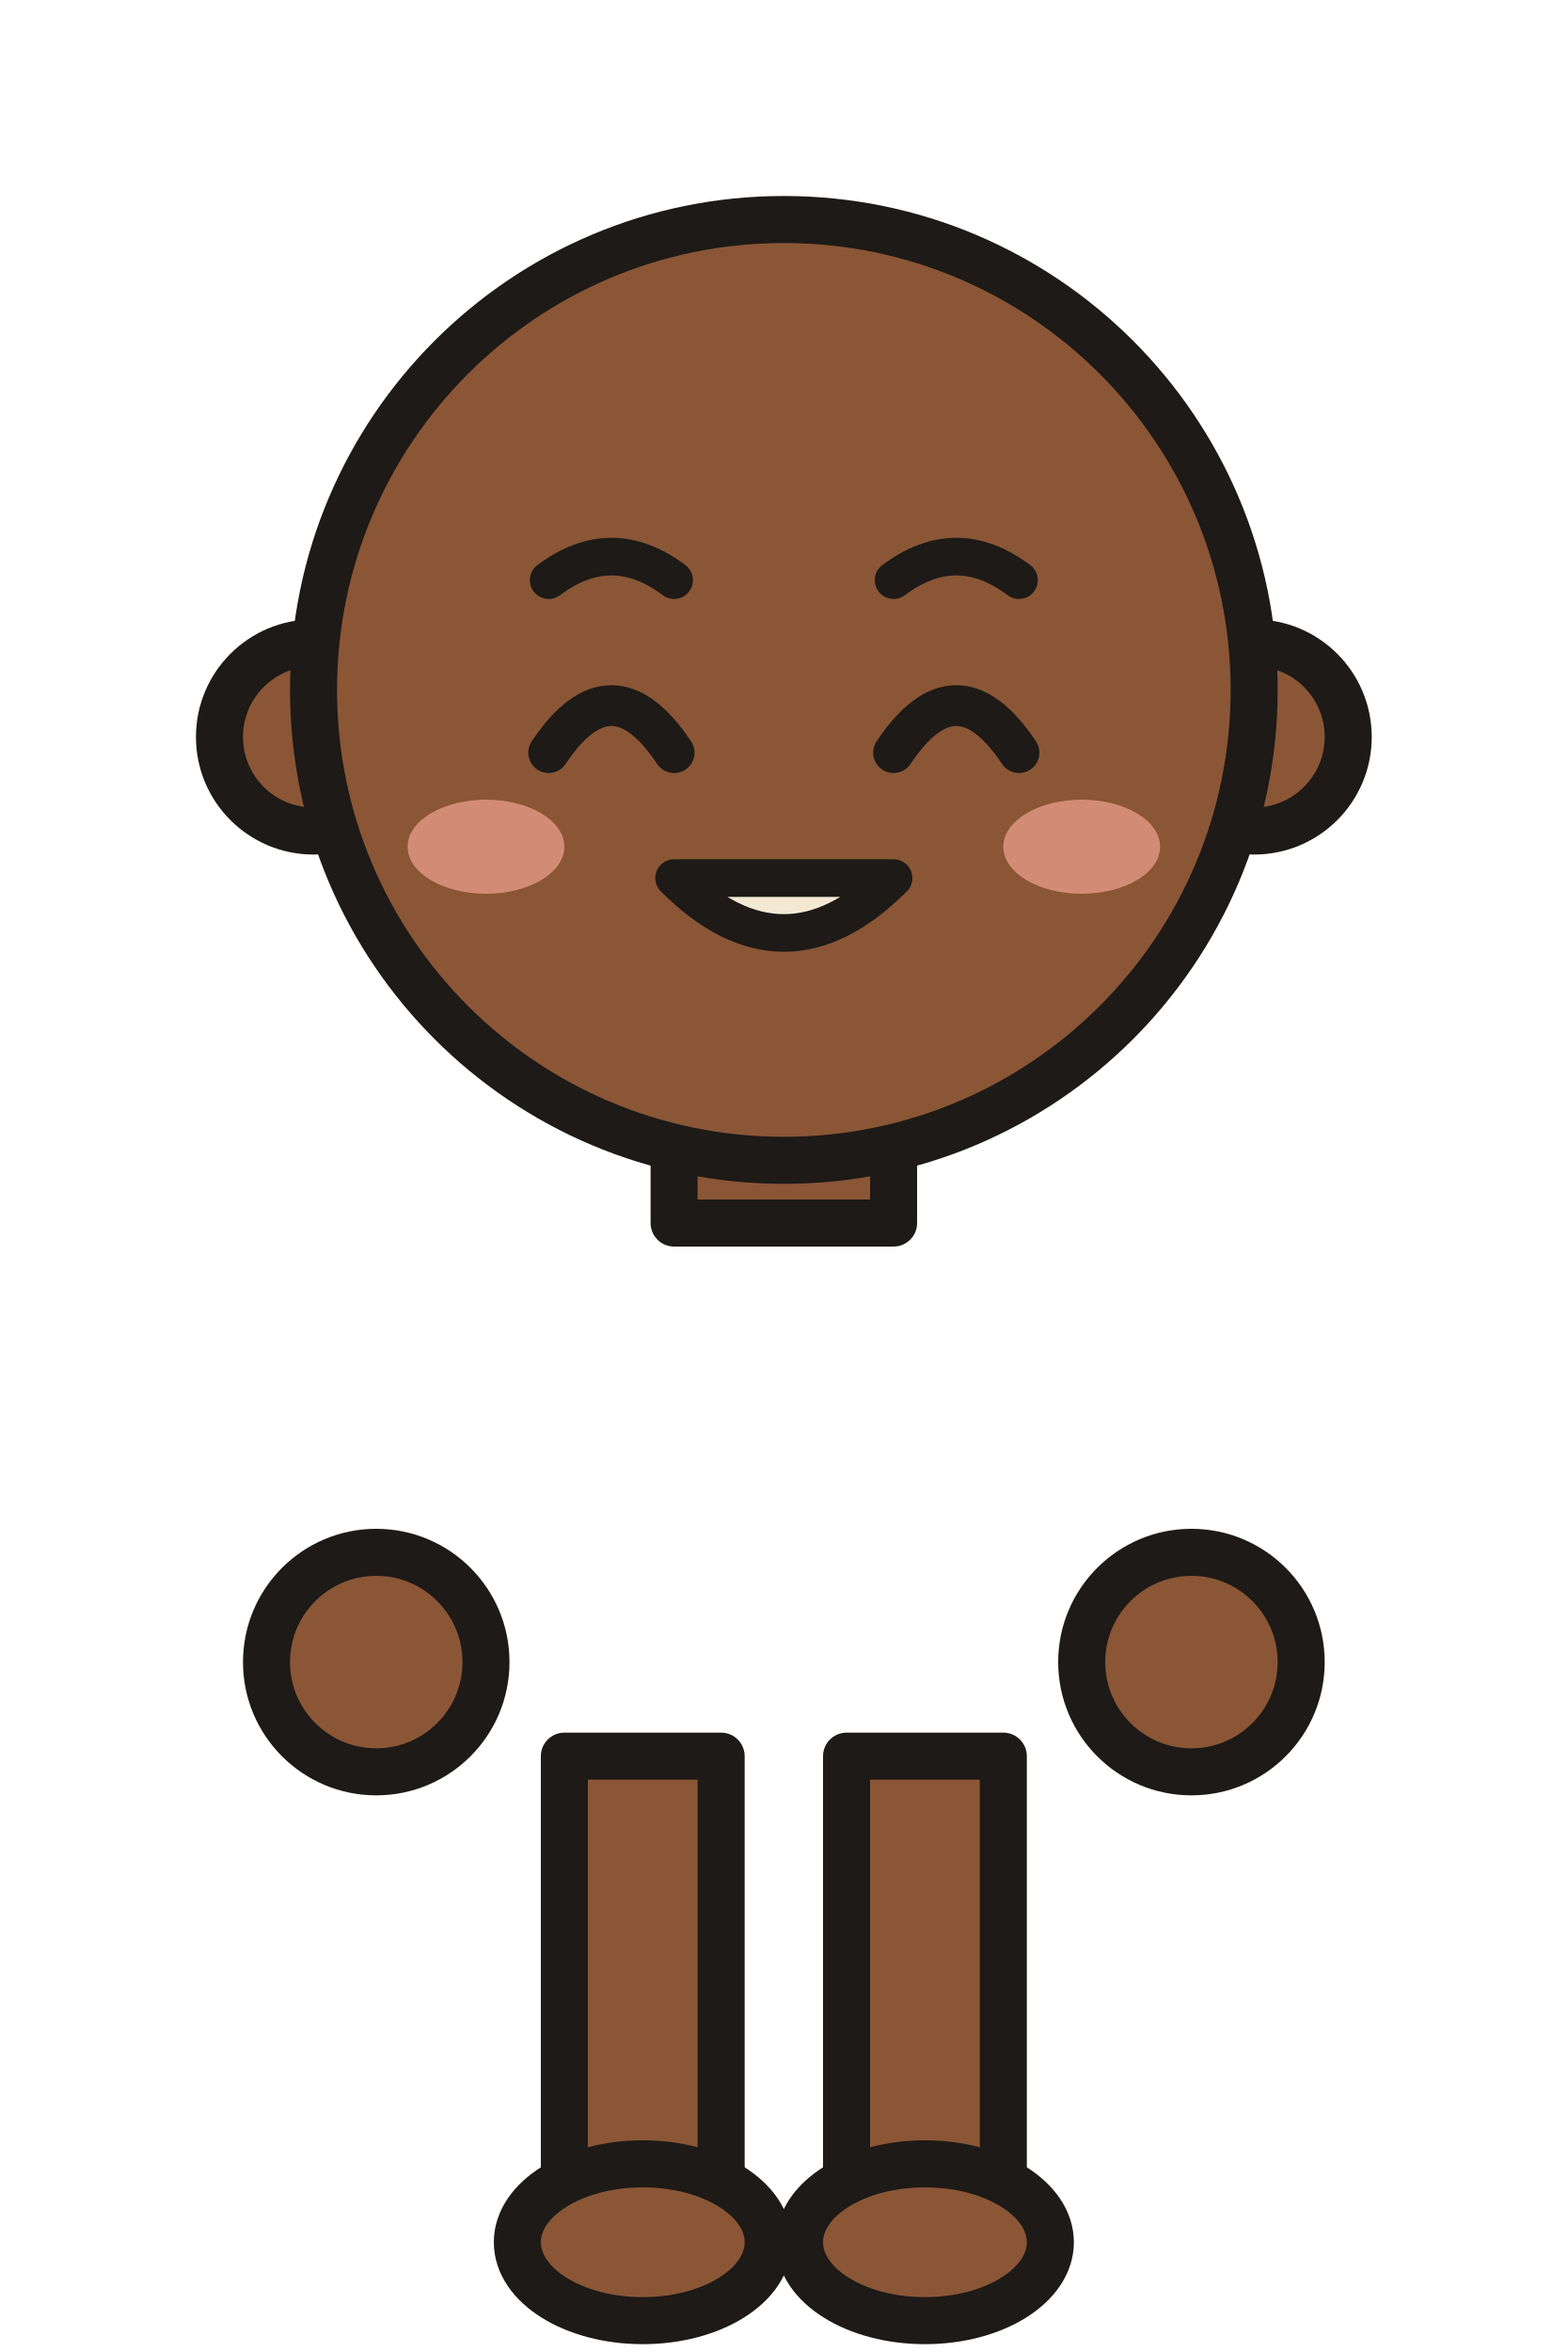
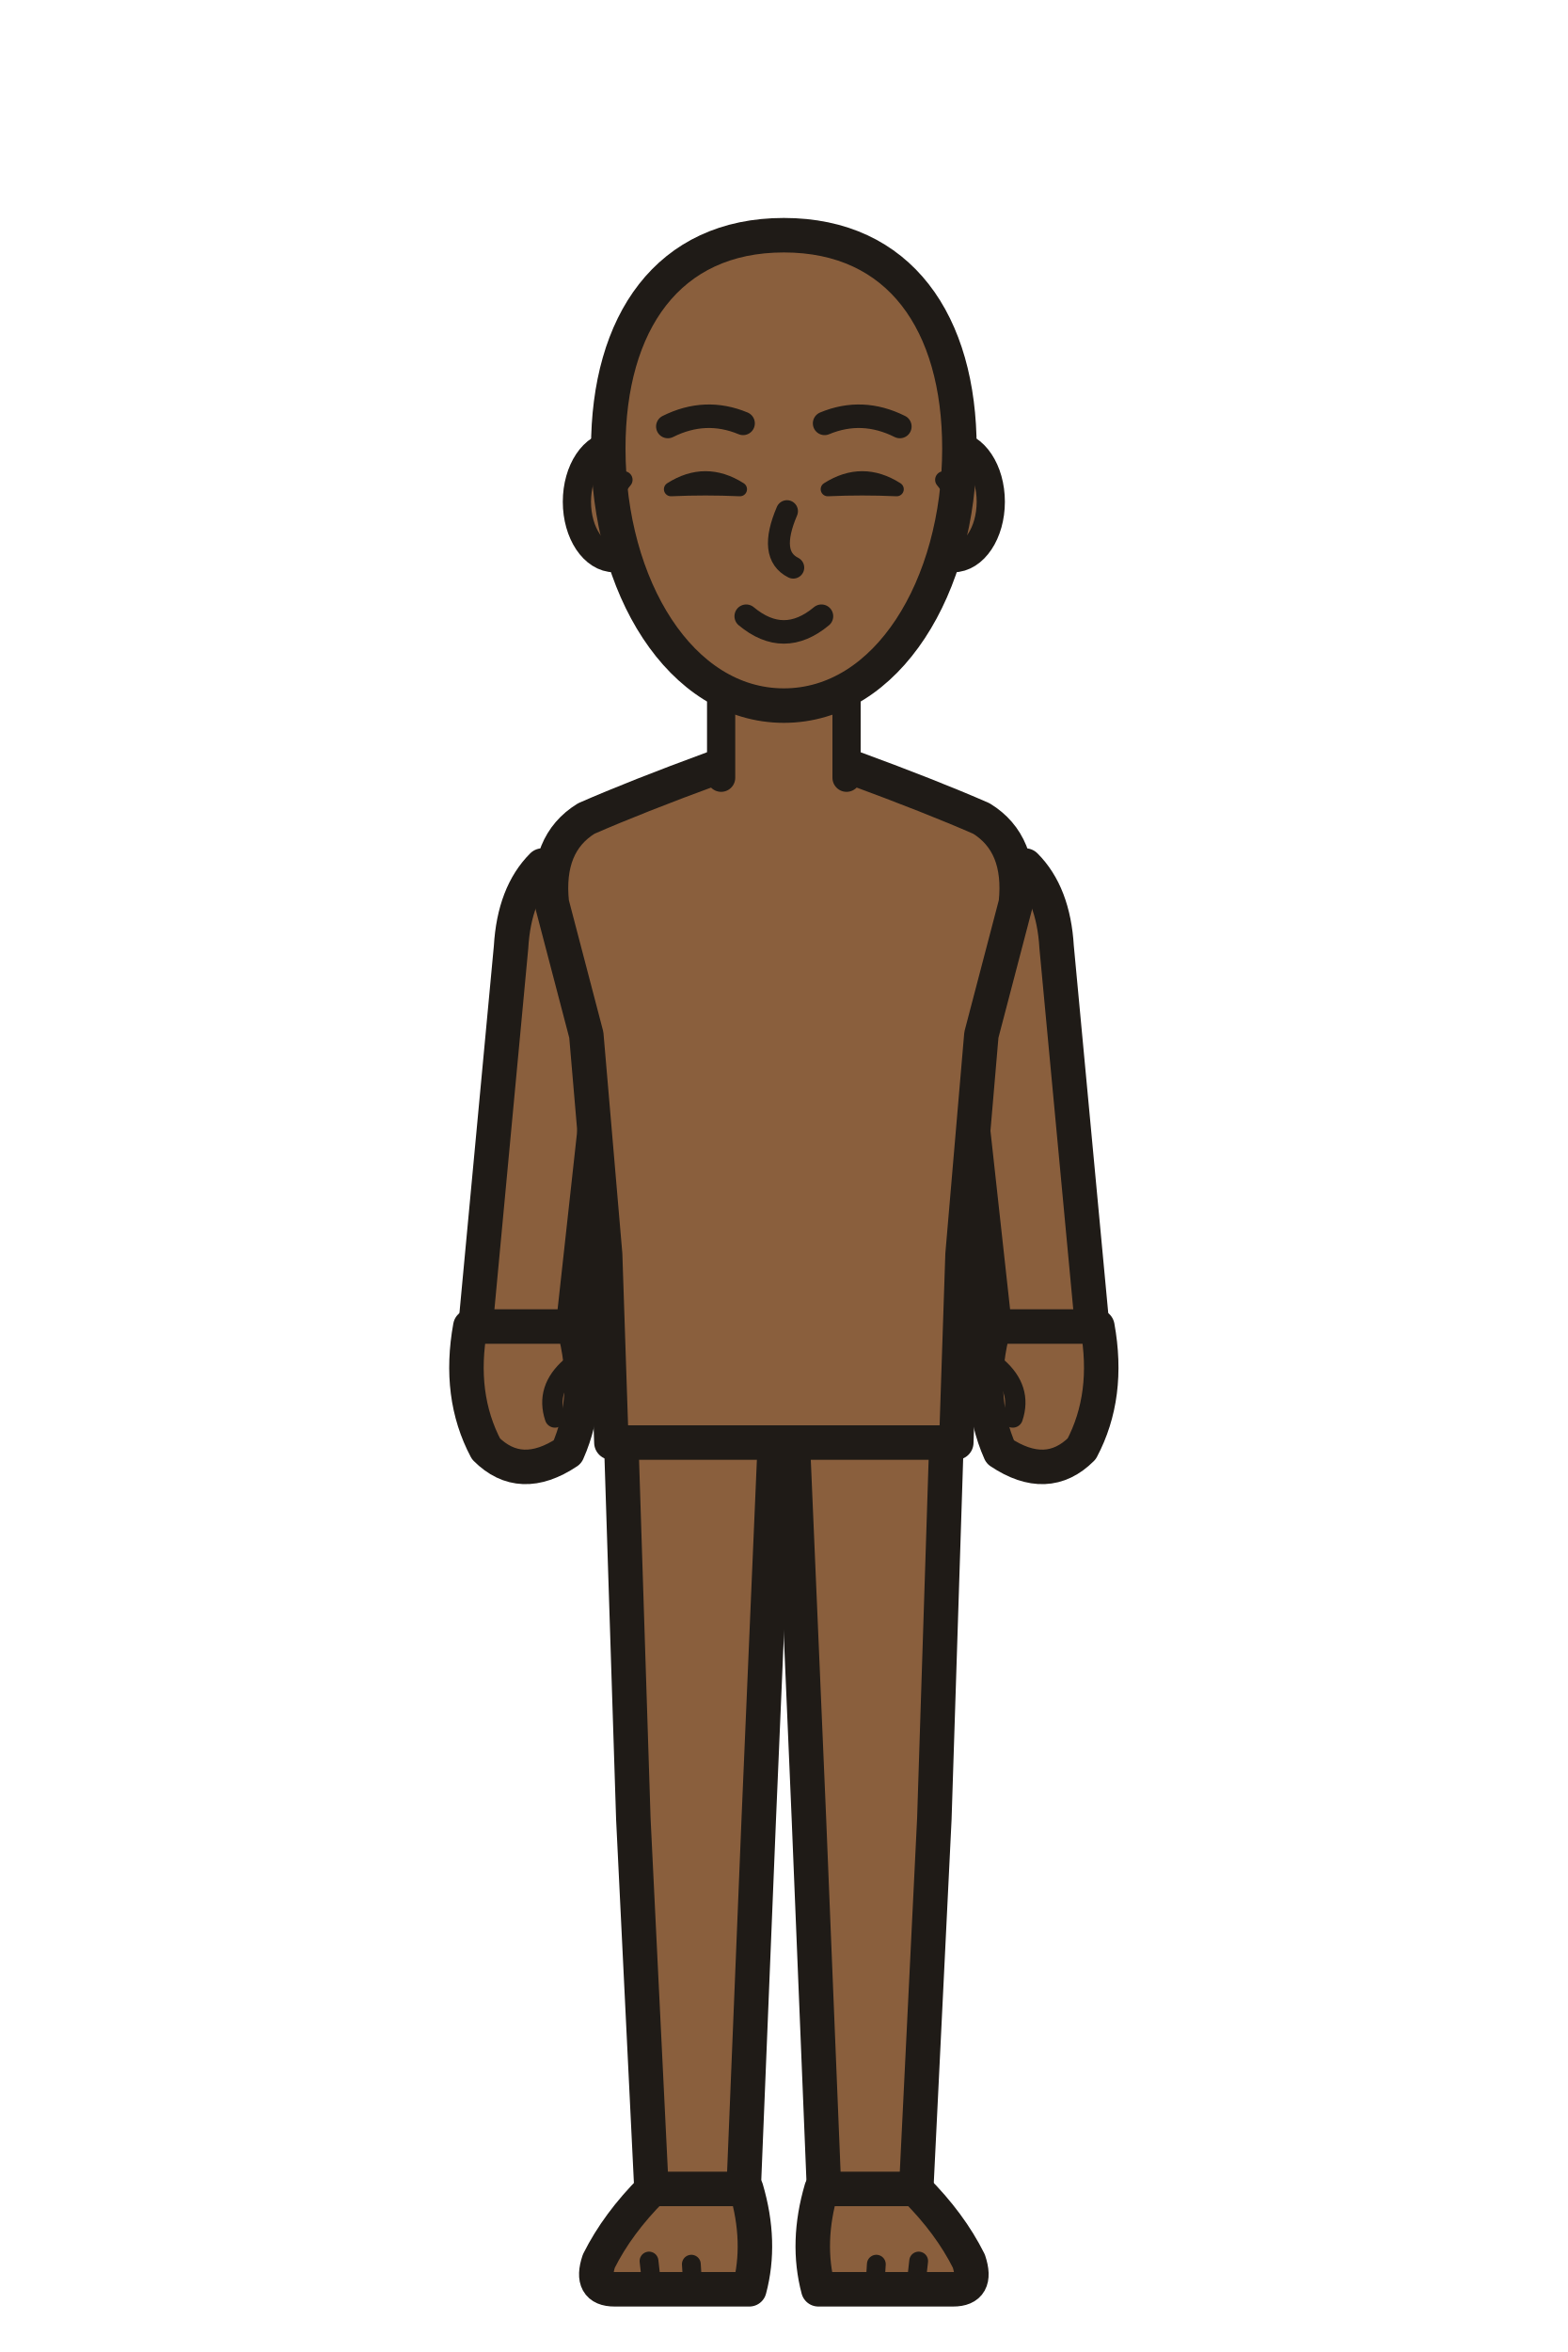
<svg xmlns="http://www.w3.org/2000/svg" viewBox="0 0 100 150">
-   <g stroke="#1d1a17" stroke-width="3" stroke-linejoin="round" stroke-linecap="round">
-     <rect x="36" y="112" width="10" height="28" fill="#8a5636" />
-     <rect x="54" y="112" width="10" height="28" fill="#8a5636" />
-     <ellipse cx="41" cy="143" rx="8" ry="5" fill="#8a5636" />
-     <ellipse cx="59" cy="143" rx="8" ry="5" fill="#8a5636" />
-     <rect x="43" y="62" width="14" height="16" fill="#8a5636" />
-     <circle cx="24" cy="106" r="7" fill="#8a5636" />
-     <circle cx="76" cy="106" r="7" fill="#8a5636" />
-     <g transform="translate(50,44)">
-       <circle cx="-30" cy="3" r="6" fill="#8a5636" />
-       <circle cx="30" cy="3" r="6" fill="#8a5636" />
-       <circle cx="0" cy="0" r="30" fill="#8a5636" />
-       <ellipse cx="-19" cy="10" rx="5" ry="3" fill="#e39a86" stroke="none" opacity="0.8" />
-       <ellipse cx="19" cy="10" rx="5" ry="3" fill="#e39a86" stroke="none" opacity="0.8" />
-       <path d="M-15,4 Q-11,-2 -7,4 M7,4 Q11,-2 15,4" fill="none" stroke-width="2.6" />
-       <path d="M-15,-7 Q-11,-10 -7,-7 M7,-7 Q11,-10 15,-7" fill="none" stroke-width="2.4" />
-       <path d="M-7,12 Q0,19 7,12Z" fill="#f3e9d2" stroke-width="2.4" />
-     </g>
+   <g stroke="#1f1b17" stroke-width="2.2" stroke-linecap="round" stroke-linejoin="round">
+     <path d="M39.5,88 L49.6,88 L48.4,116 L47.4,140.5 L41.6,140.5 L40.4,116Z" fill="#8a5f3d" />
+     <path d="M60.5,88 L50.4,88 L51.6,116 L52.6,140.5 L58.4,140.5 L59.6,116Z" fill="#8a5f3d" />
+     <path d="M41.6,139.6 L47.6,139.6 Q48.6,143 47.8,146 L39.2,146 Q37.6,146 38.2,144.2 Q39.4,141.8 41.6,139.6Z" fill="#8a5f3d" />
+     <path d="M58.4,139.6 L52.4,139.6 Q51.4,143 52.2,146 L60.8,146 Q62.4,146 61.8,144.2 Q60.6,141.8 58.4,139.6Z" fill="#8a5f3d" />
+     <path d="M41.6,146 L41.4,144.2 M44.2,146 L44.1,144.4 M58.4,146 L58.6,144.2 M55.8,146 L55.9,144.4" fill="none" stroke-width="1.2" />
+     <path d="M38.2,55 L34.6,55.2 Q32.8,57 32.6,60.4 L30.2,86 L36.4,86 L38.6,66Z" fill="#8a5f3d" />
+     <path d="M61.8,55 L65.4,55.2 Q67.2,57 67.4,60.4 L69.8,86 L63.6,86 L61.4,66Z" fill="#8a5f3d" />
+     <path d="M30,84.6 L36.6,84.6 Q37.8,89 36.2,92.6 Q33.2,94.6 31,92.4 Q29.2,89 30,84.6Z" fill="#8a5f3d" />
+     <path d="M70,84.6 L63.4,84.6 Q62.2,89 63.8,92.6 Q66.8,94.6 69,92.4 Q70.8,89 70,84.6Z" fill="#8a5f3d" />
+     <path d="M36.4,87.2 Q34.8,88.6 35.4,90.4 M63.6,87.2 Q65.2,88.6 64.6,90.4" fill="none" stroke-width="1.3" />
+     <path d="M45.5,49 Q40.6,50.8 37.4,52.2 Q34.8,53.8 35.2,57.6 L37.4,66 L38.6,80 L39,92 L61,92 L61.4,80 L62.6,66 L64.8,57.6 Q65.2,53.8 62.6,52.2 Q59.4,50.8 54.5,49Z" fill="#8a5f3d" />
+     <rect x="45.9" y="40" width="8.2" height="11.2" fill="#8a5f3d" stroke="none" />
+     <path d="M46,43 L46,49.6 M54,43 L54,49.6" fill="none" stroke-width="1.8" />
+     <ellipse cx="39.2" cy="32" rx="2.4" ry="3.6" fill="#8a5f3d" stroke-width="1.8" />
+     <ellipse cx="60.8" cy="32" rx="2.4" ry="3.6" fill="#8a5f3d" stroke-width="1.8" />
+     <path d="M50,15 C57.4,15 61.2,20.6 61.2,28.6 C61.2,37.4 56.6,45 50,45 C43.4,45 38.8,37.4 38.8,28.6 C38.8,20.6 42.6,15 50,15Z" fill="#8a5f3d" />
+     <path d="M39.8,30.6 Q38.6,32 39.8,33.6 M60.2,30.6 Q61.4,32 60.2,33.6" fill="none" stroke-width="1.1" />
+     <path d="M42.6,27.2 Q45,26 47.4,27 M52.6,27 Q55,26 57.4,27.2" fill="none" stroke-width="1.5" />
+     <path d="M42.8,31.2 Q45,29.8 47.2,31.2 Q45,31.1 42.8,31.2Z" fill="#1f1b17" stroke-width="0.9" />
+     <path d="M52.8,31.2 Q55,29.8 57.2,31.2 Q55,31.1 52.8,31.2Z" fill="#1f1b17" stroke-width="0.9" />
+     <path d="M50.2,32.6 Q49,35.4 50.6,36.2" fill="none" stroke-width="1.4" />
+     <path d="M47.6,39.3 Q50,41.3 52.4,39.3" fill="none" stroke-width="1.5" />
  </g>
</svg>
